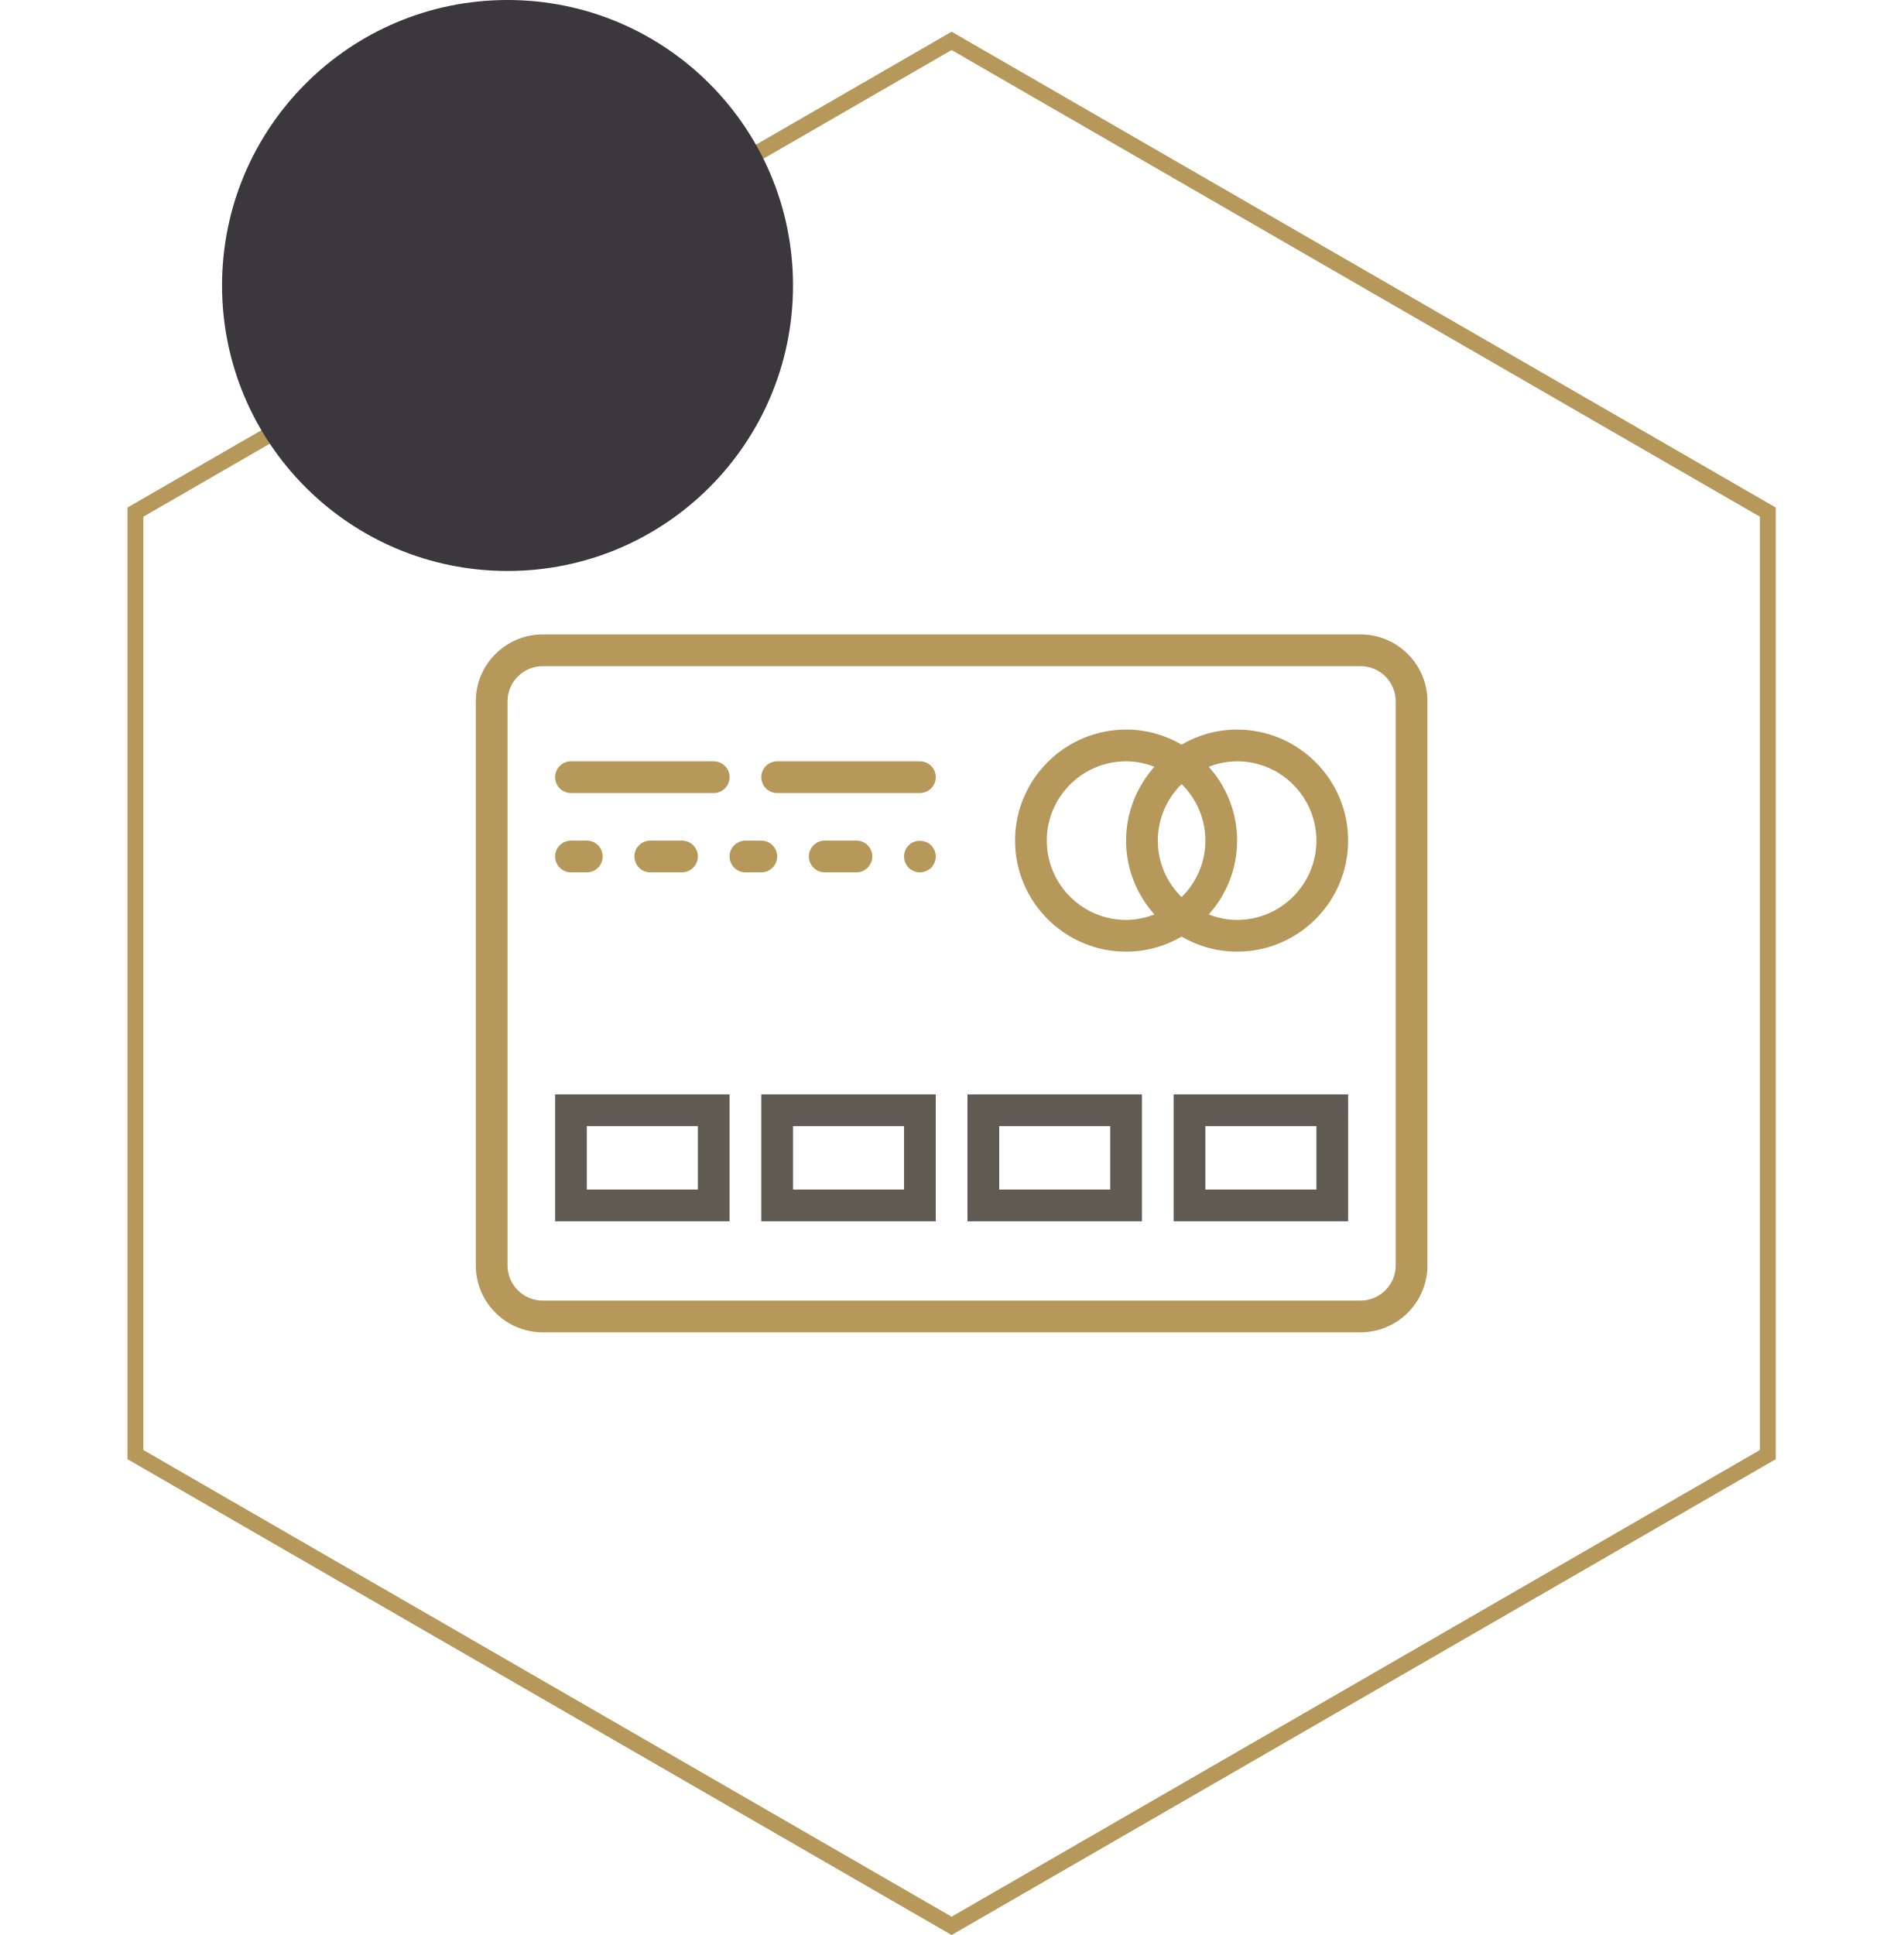
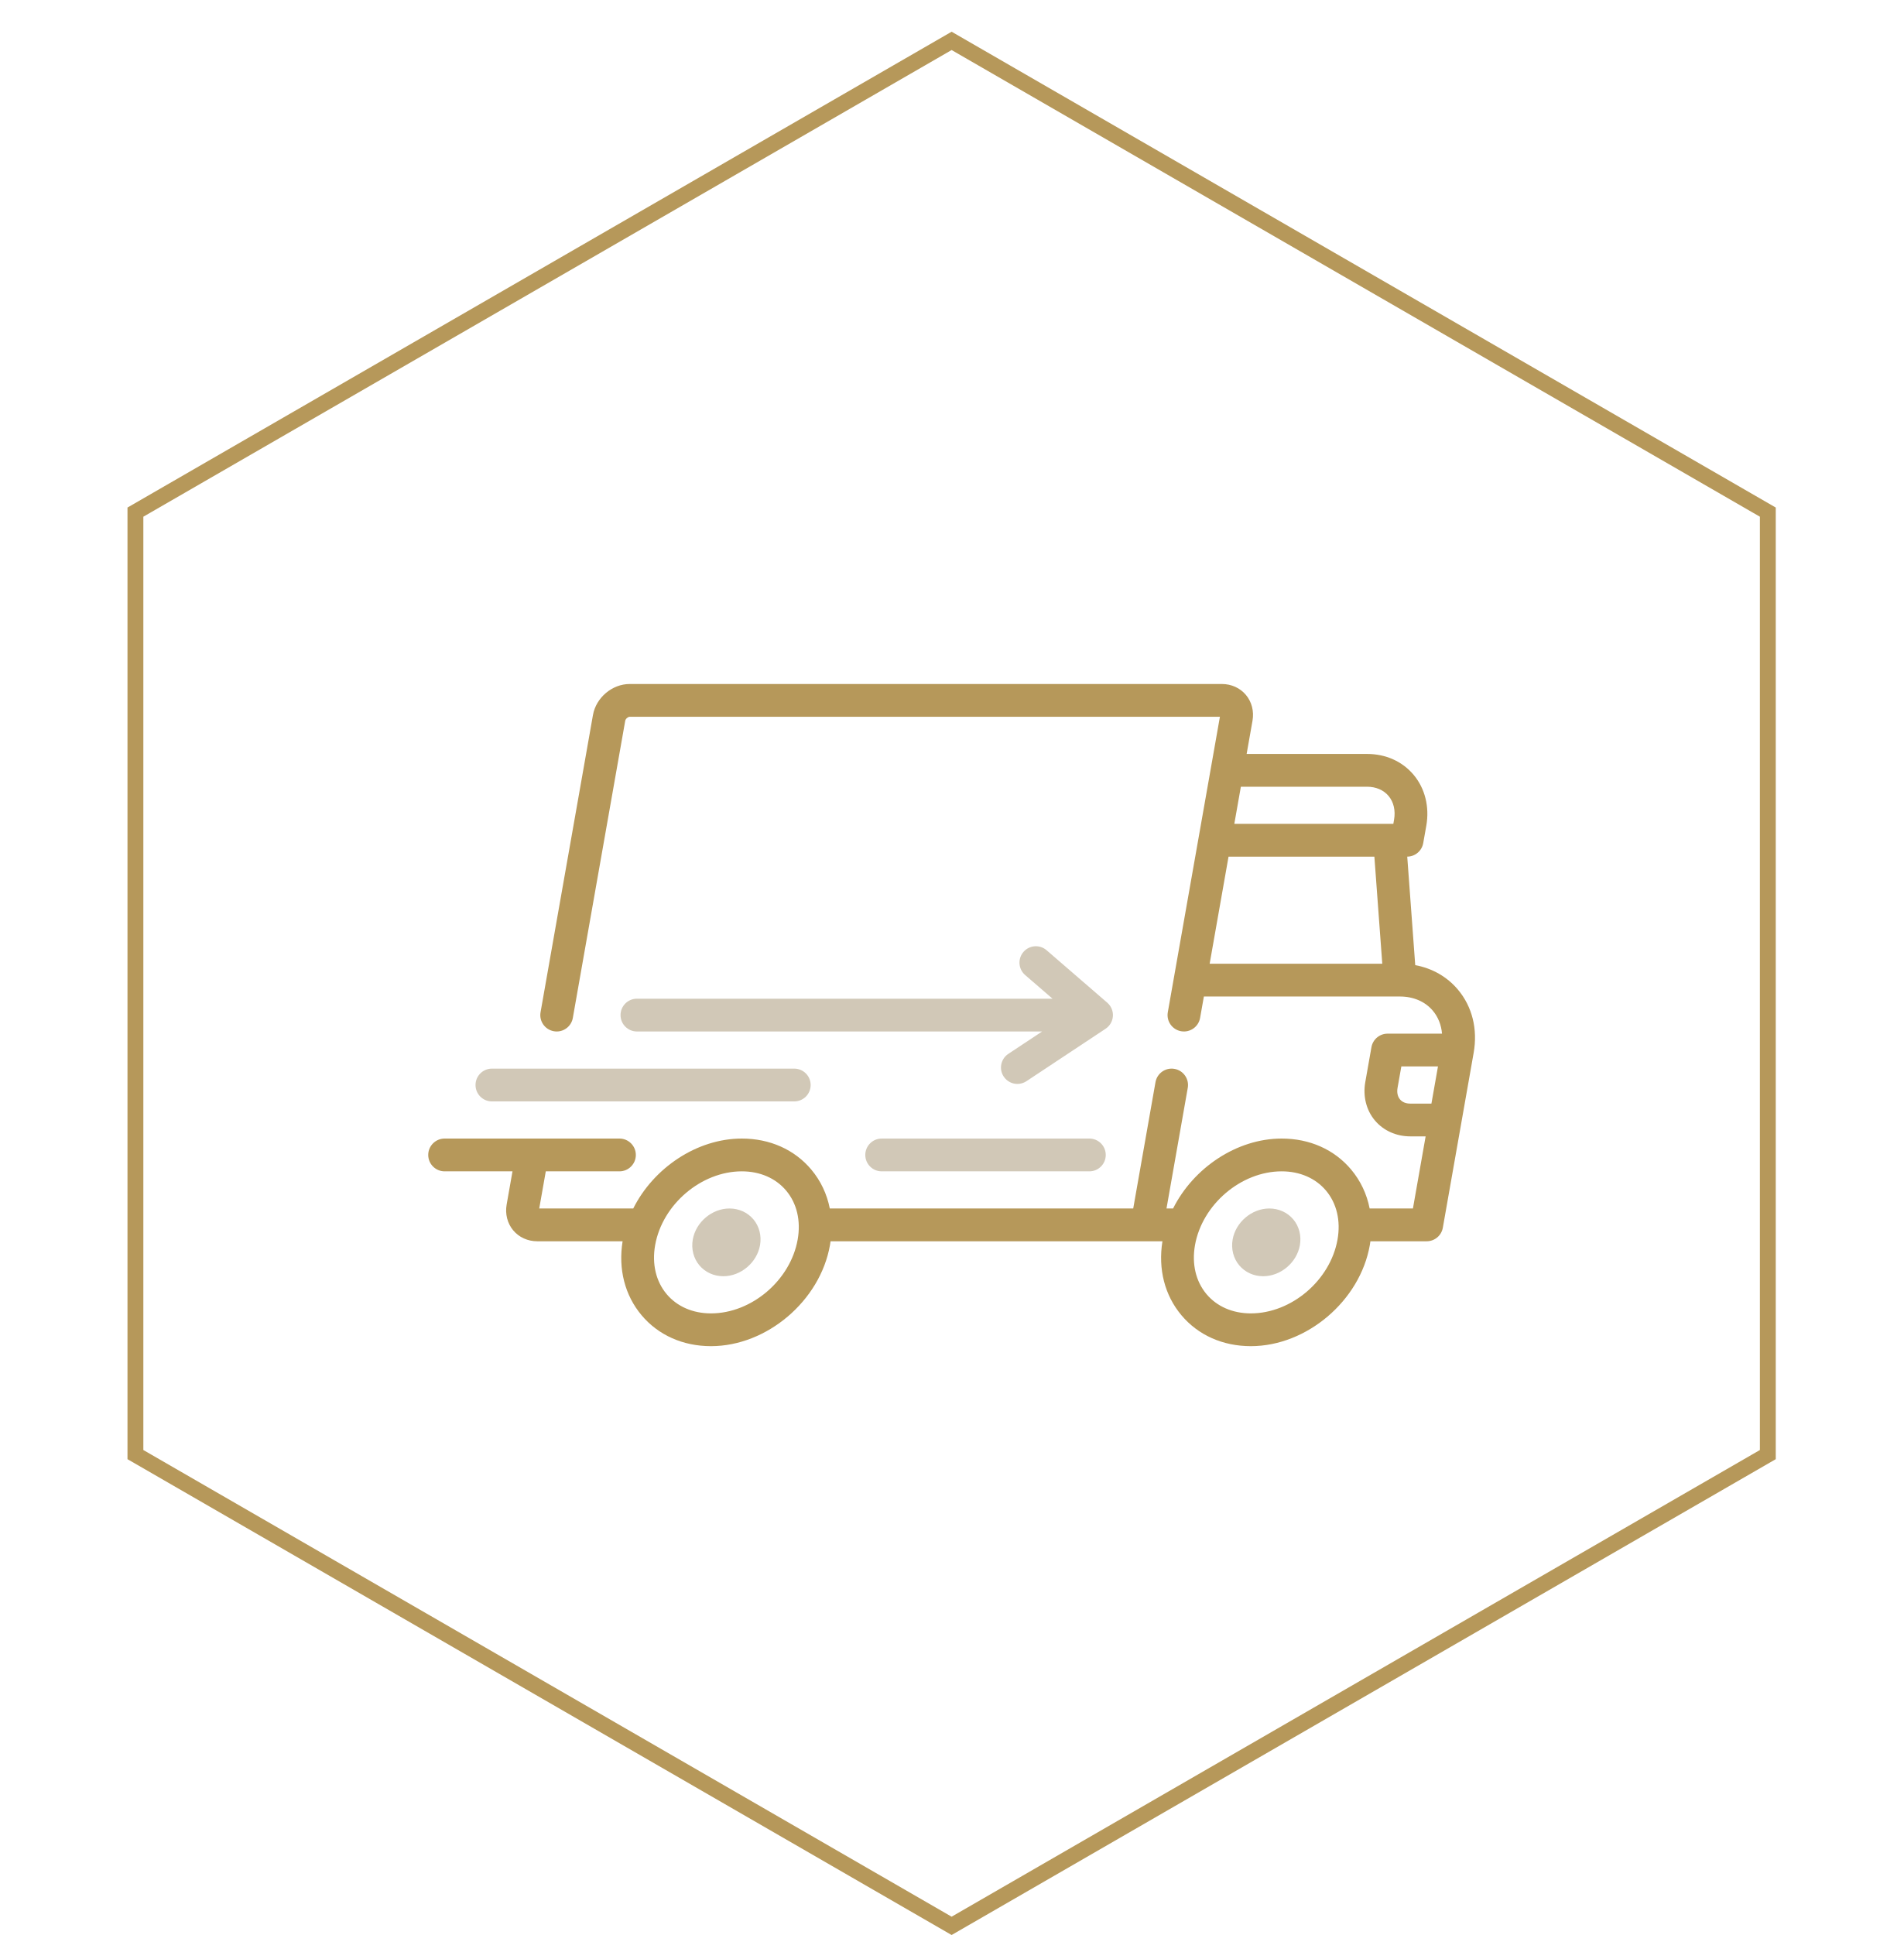
<svg xmlns="http://www.w3.org/2000/svg" width="120" height="122" viewBox="0 0 120 122" fill="none">
+   <path d="M91.927 62.399C91.24 61.581 90.304 61.05 89.231 60.851L88.727 54.01C89.225 54.006 89.649 53.648 89.735 53.157L89.93 52.055C90.138 50.873 89.847 49.707 89.132 48.855C88.418 48.004 87.373 47.535 86.188 47.535H78.601L78.971 45.441C79.076 44.846 78.924 44.252 78.554 43.812C78.188 43.376 77.638 43.126 77.045 43.126H39.7C38.596 43.126 37.58 43.985 37.386 45.082L34.082 63.821C33.983 64.383 34.358 64.919 34.92 65.018C34.981 65.028 35.041 65.034 35.101 65.034C35.593 65.034 36.029 64.681 36.117 64.18L39.421 45.441C39.443 45.317 39.602 45.192 39.7 45.192L76.916 45.193L73.631 63.821C73.532 64.383 73.907 64.919 74.469 65.018C75.031 65.117 75.567 64.742 75.666 64.18L75.905 62.829H88.262C88.263 62.829 88.263 62.829 88.264 62.829C88.264 62.829 88.265 62.829 88.265 62.829C89.119 62.829 89.857 63.148 90.343 63.727C90.678 64.126 90.873 64.622 90.92 65.171H87.487C86.986 65.171 86.557 65.531 86.47 66.025L86.081 68.23C85.924 69.118 86.145 69.998 86.688 70.644C87.222 71.281 88.034 71.647 88.914 71.647H89.887L89.086 76.194H86.357C86.178 75.284 85.785 74.448 85.189 73.738C84.132 72.478 82.577 71.785 80.81 71.785C77.977 71.785 75.243 73.638 73.963 76.194H73.548L74.889 68.589C74.988 68.027 74.613 67.491 74.051 67.392C73.489 67.292 72.953 67.668 72.854 68.23L71.45 76.194H52.319C52.14 75.285 51.747 74.448 51.151 73.739C50.094 72.479 48.539 71.785 46.772 71.785C43.939 71.785 41.205 73.639 39.926 76.194L33.999 76.194L34.412 73.852H39.056C39.627 73.852 40.09 73.389 40.09 72.818C40.09 72.248 39.627 71.785 39.056 71.785H28.033C27.463 71.785 27 72.248 27 72.818C27 73.389 27.463 73.852 28.033 73.852H32.313L31.944 75.946C31.839 76.541 31.991 77.135 32.36 77.575C32.726 78.011 33.276 78.261 33.87 78.261H39.255C38.974 80.014 39.395 81.665 40.449 82.921C41.506 84.181 43.062 84.874 44.828 84.874C48.346 84.874 51.71 82.019 52.329 78.509C52.344 78.426 52.355 78.343 52.367 78.261H73.292C73.012 80.014 73.433 81.665 74.487 82.921C75.544 84.181 77.099 84.874 78.867 84.874C82.383 84.874 85.748 82.019 86.367 78.509C86.382 78.426 86.393 78.343 86.405 78.261H89.953C90.455 78.261 90.884 77.901 90.971 77.407L92.914 66.384C93.178 64.888 92.827 63.472 91.927 62.399ZM76.269 60.762L77.46 54.011H86.655L87.153 60.762H76.269ZM87.894 51.696L87.85 51.944H77.824L78.237 49.602H86.188C86.751 49.602 87.234 49.808 87.549 50.183C87.875 50.572 87.998 51.109 87.894 51.696ZM50.294 78.15C49.841 80.719 47.389 82.808 44.828 82.808C43.683 82.808 42.69 82.376 42.032 81.593C41.356 80.787 41.098 79.692 41.306 78.51C41.759 75.941 44.211 73.852 46.772 73.852C47.917 73.852 48.911 74.284 49.568 75.067C50.245 75.873 50.502 76.968 50.294 78.15ZM84.332 78.15C83.879 80.719 81.427 82.808 78.866 82.808C77.721 82.808 76.728 82.376 76.07 81.593C75.394 80.786 75.136 79.691 75.344 78.509C75.797 75.941 78.249 73.852 80.81 73.852C81.955 73.852 82.948 74.284 83.606 75.067C84.282 75.873 84.54 76.968 84.332 78.15ZM90.252 69.581H88.914V69.581C88.639 69.581 88.416 69.489 88.271 69.316C88.12 69.136 88.065 68.878 88.116 68.589L88.355 67.238H90.665L90.252 69.581Z" fill="#B6985A" />
+   <path d="M47.504 76.88C47.138 76.444 46.588 76.194 45.995 76.194C44.89 76.194 43.874 77.053 43.68 78.15C43.575 78.745 43.727 79.339 44.097 79.779C44.462 80.215 45.013 80.465 45.606 80.465C46.71 80.465 47.727 79.606 47.92 78.509C48.025 77.914 47.873 77.321 47.504 76.88Z" fill="#D1C8B7" />
+   <path d="M81.542 76.88C81.176 76.444 80.626 76.194 80.032 76.194C78.928 76.194 77.912 77.053 77.718 78.15C77.614 78.745 77.765 79.339 78.135 79.779C78.501 80.215 79.05 80.465 79.644 80.465C80.748 80.465 81.765 79.606 81.958 78.509C82.063 77.914 81.911 77.321 81.542 76.88Z" fill="#D1C8B7" />
+   <path d="M68.685 71.785H55.59C55.02 71.785 54.557 72.248 54.557 72.819C54.557 73.389 55.02 73.852 55.59 73.852H68.685C69.256 73.852 69.718 73.389 69.718 72.819C69.718 72.248 69.256 71.785 68.685 71.785Z" fill="#D1C8B7" />
+   <path d="M50.079 67.376H31.015C30.445 67.376 29.982 67.839 29.982 68.409C29.982 68.98 30.444 69.443 31.015 69.443H50.079C50.65 69.443 51.112 68.98 51.112 68.409C51.112 67.839 50.65 67.376 50.079 67.376Z" fill="#D1C8B7" />
+   <path d="M69.813 63.218L65.987 59.911C65.556 59.538 64.903 59.586 64.53 60.017C64.156 60.449 64.204 61.102 64.636 61.475L66.362 62.967H40.158C39.588 62.967 39.125 63.429 39.125 64C39.125 64.571 39.588 65.034 40.158 65.034H65.706L63.575 66.446C63.099 66.761 62.969 67.402 63.284 67.878C63.483 68.178 63.812 68.341 64.146 68.341C64.342 68.341 64.541 68.285 64.716 68.169L69.708 64.862C69.978 64.683 70.148 64.389 70.169 64.066C70.189 63.743 70.058 63.43 69.813 63.218Z" fill="#D1C8B7" />
  <path d="M8.538 32.289L60 2.577L111.462 32.289V91.711L60 121.423L8.538 91.711V32.289Z" stroke="#B6985A" />
-   <circle cx="32" cy="18" r="18" fill="#3A383C" />
-   <path d="M78 46C76.724 46 75.531 46.349 74.5 46.947C73.469 46.349 72.276 46 71 46C67.141 46 64 49.14 64 53C64 56.86 67.141 60 71 60C72.276 60 73.469 59.651 74.5 59.053C75.531 59.651 76.724 60 78 60C81.859 60 85 56.86 85 53C85 49.14 81.859 46 78 46ZM76 53C76 54.394 75.424 55.654 74.5 56.562C73.576 55.654 73 54.394 73 53C73 51.606 73.576 50.346 74.5 49.438C75.424 50.346 76 51.606 76 53ZM66 53C66 50.243 68.243 48 71 48C71.631 48 72.23 48.13 72.787 48.345C71.68 49.583 71 51.212 71 53C71 54.788 71.68 56.417 72.787 57.655C72.23 57.87 71.631 58 71 58C68.243 58 66 55.757 66 53ZM78 58C77.369 58 76.77 57.87 76.213 57.655C77.32 56.417 78 54.788 78 53C78 51.212 77.32 49.583 76.213 48.345C76.77 48.13 77.369 48 78 48C80.757 48 83 50.243 83 53C83 55.757 80.757 58 78 58Z" fill="#B6985A" />
-   <path d="M85.783 40H34.217C31.892 40 30 41.892 30 44.217V79.783C30 82.108 31.892 84 34.217 84H85.783C88.108 84 90 82.108 90 79.783V44.217C90 41.892 88.108 40 85.783 40ZM88 79.783C88 81.005 87.006 82 85.783 82H34.217C32.994 82 32 81.005 32 79.783V44.217C32 42.995 32.994 42 34.217 42H85.783C87.006 42 88 42.995 88 44.217V79.783Z" fill="#B6985A" />
-   <path d="M36 50H45C45.553 50 46 49.552 46 49C46 48.448 45.553 48 45 48H36C35.447 48 35 48.448 35 49C35 49.552 35.447 50 36 50Z" fill="#B6985A" />
-   <path d="M58 48H49C48.447 48 48 48.448 48 49C48 49.552 48.447 50 49 50H58C58.553 50 59 49.552 59 49C59 48.448 58.553 48 58 48Z" fill="#B6985A" />
-   <path d="M36 55H37C37.553 55 38 54.552 38 54C38 53.448 37.553 53 37 53H36C35.447 53 35 53.448 35 54C35 54.552 35.447 55 36 55Z" fill="#B6985A" />
-   <path d="M41 53C40.447 53 40 53.448 40 54C40 54.552 40.447 55 41 55H43C43.553 55 44 54.552 44 54C44 53.448 43.553 53 43 53H41Z" fill="#B6985A" />
-   <path d="M49 54C49 53.448 48.553 53 48 53H47C46.447 53 46 53.448 46 54C46 54.552 46.447 55 47 55H48C48.553 55 49 54.552 49 54Z" fill="#B6985A" />
-   <path d="M54 55C54.553 55 55 54.552 55 54C55 53.448 54.553 53 54 53H52C51.447 53 51 53.448 51 54C51 54.552 51.447 55 52 55H54Z" fill="#B6985A" />
-   <path d="M57.3 53.29C57.109 53.48 57 53.73 57 54C57 54.27 57.109 54.52 57.29 54.71C57.479 54.89 57.74 55 58 55C58.26 55 58.52 54.89 58.71 54.71C58.89 54.52 59 54.26 59 54C59 53.74 58.89 53.48 58.71 53.3C58.34 52.92 57.66 52.92 57.3 53.29Z" fill="#B6985A" />
-   <path d="M35 77H46V69H35V77ZM37 71H44V75H37V71Z" fill="#605A53" />
-   <path d="M48 77H59V69H48V77ZM50 71H57V75H50V71Z" fill="#605A53" />
-   <path d="M61 77H72V69H61V77ZM63 71H70V75H63V71Z" fill="#605A53" />
-   <path d="M74 77H85V69H74V77ZM76 71H83V75H76V71Z" fill="#605A53" />
</svg>
